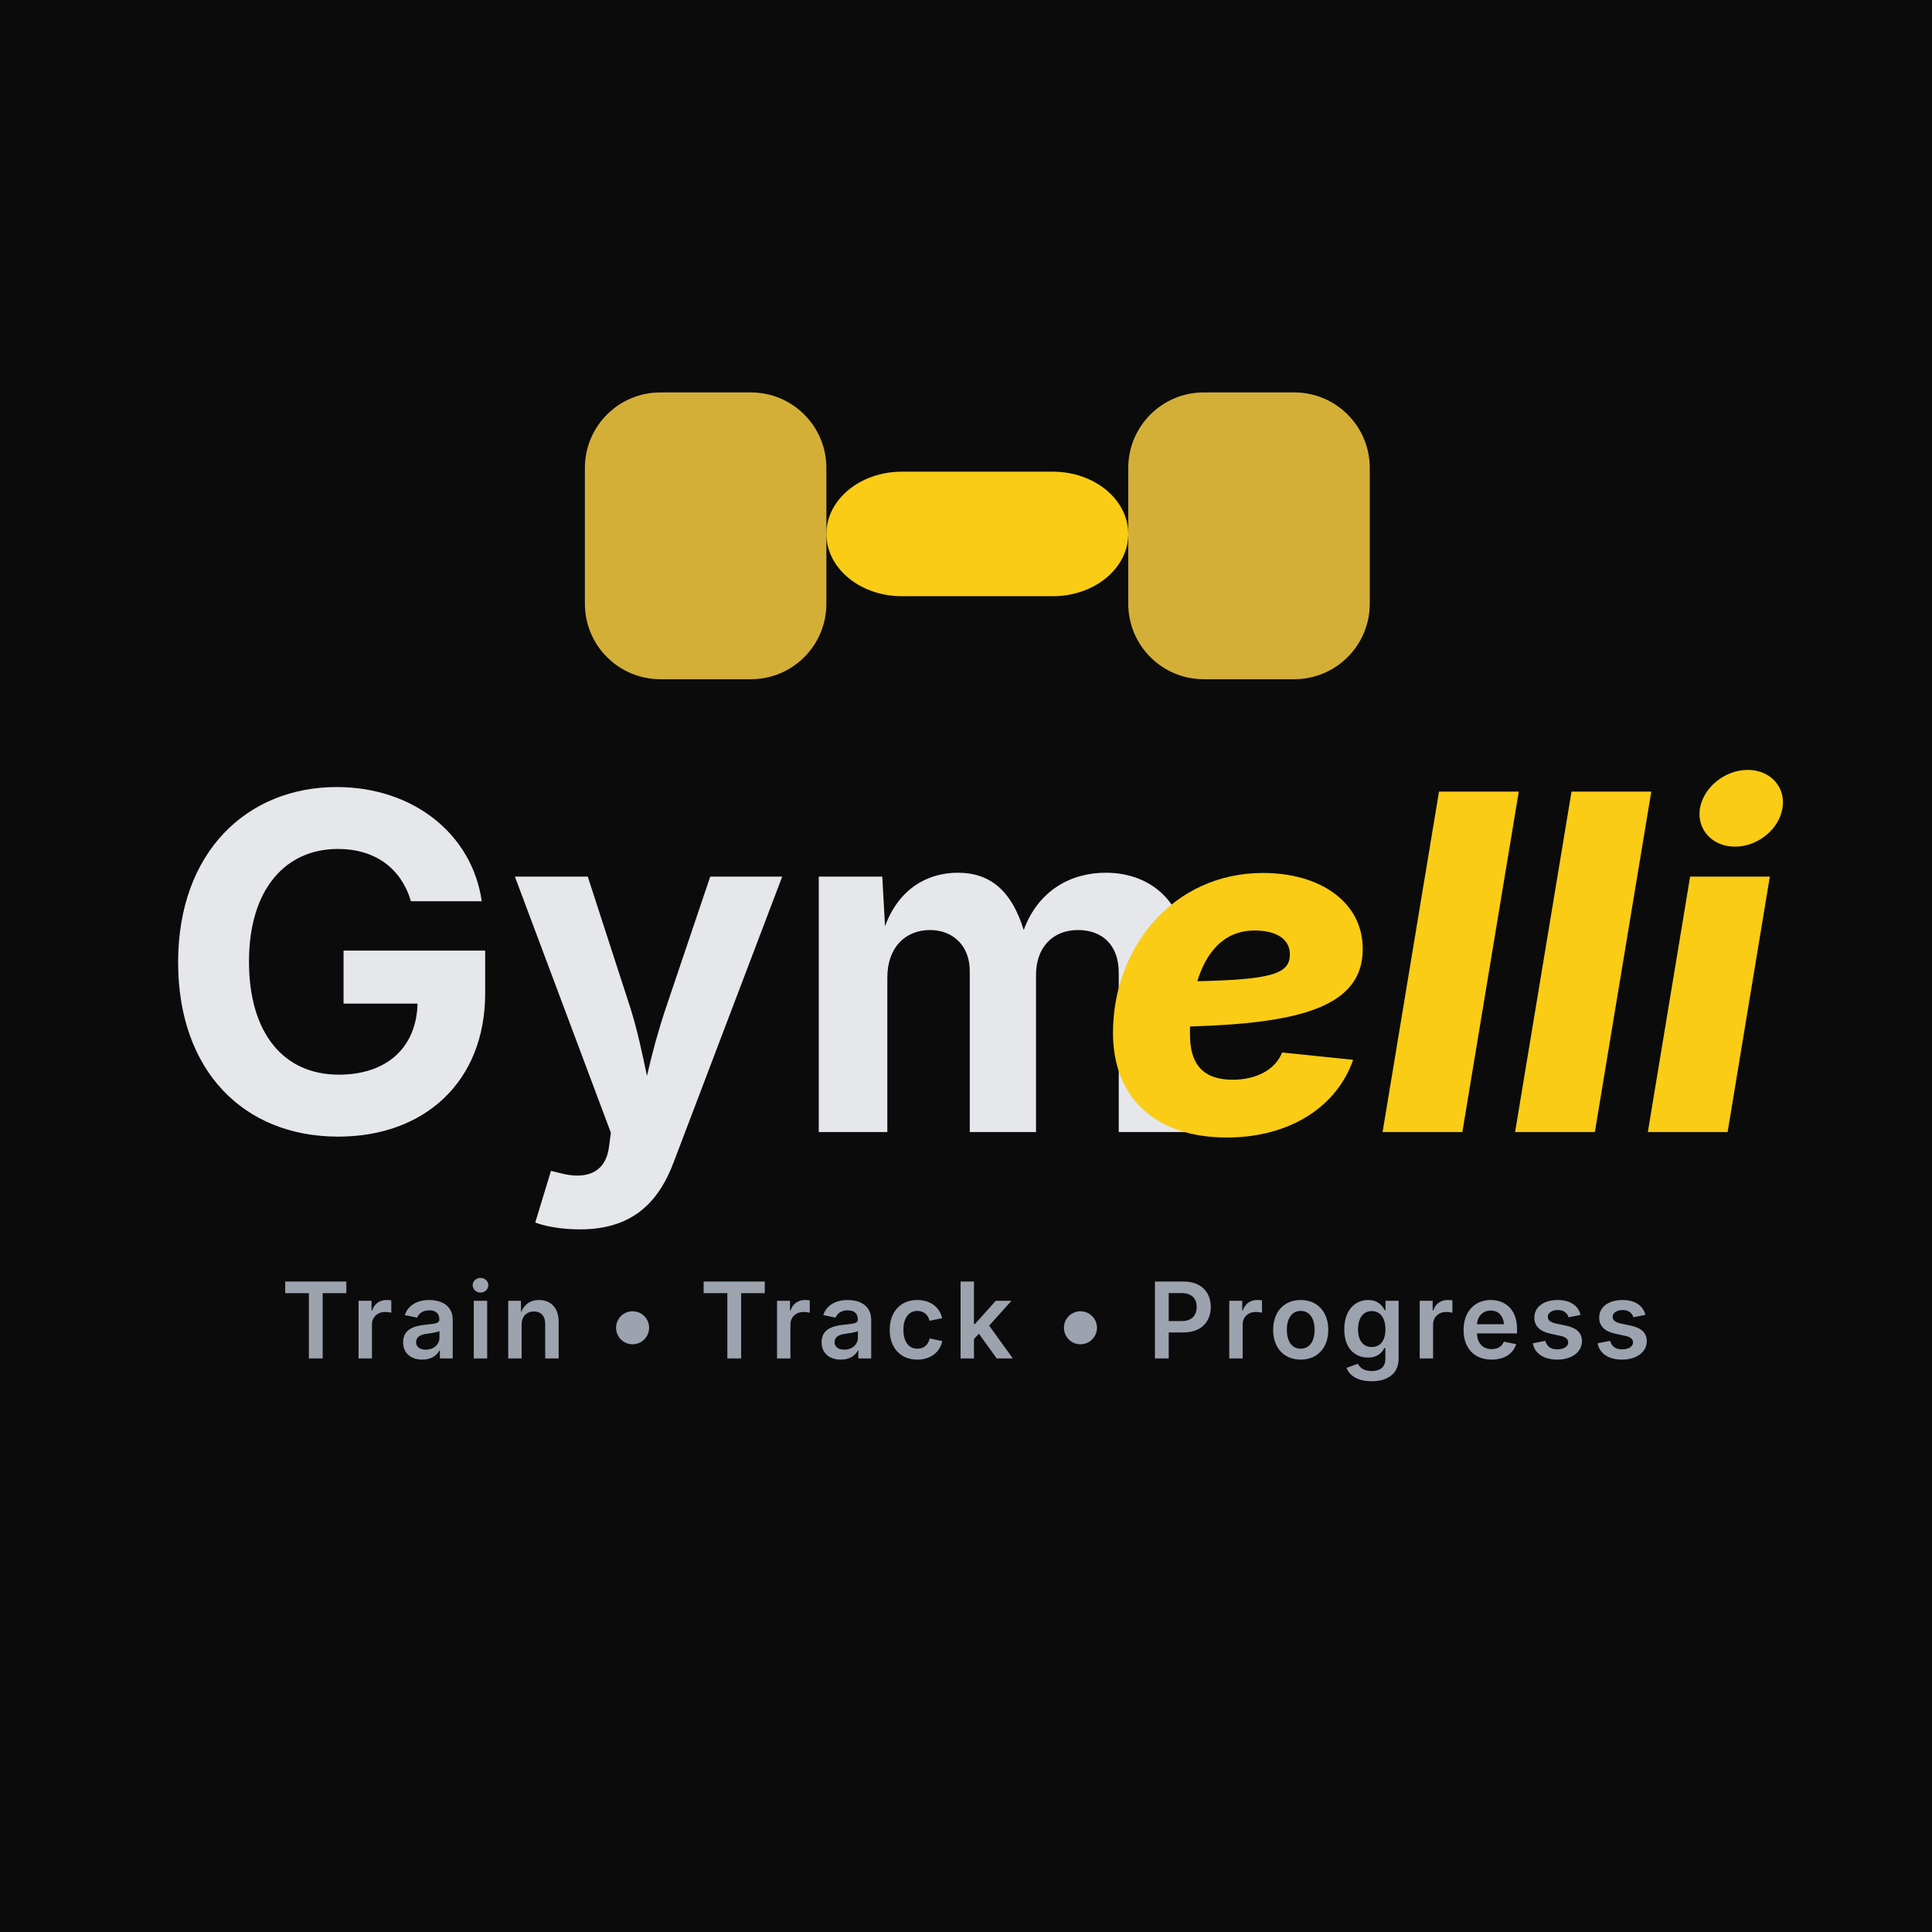
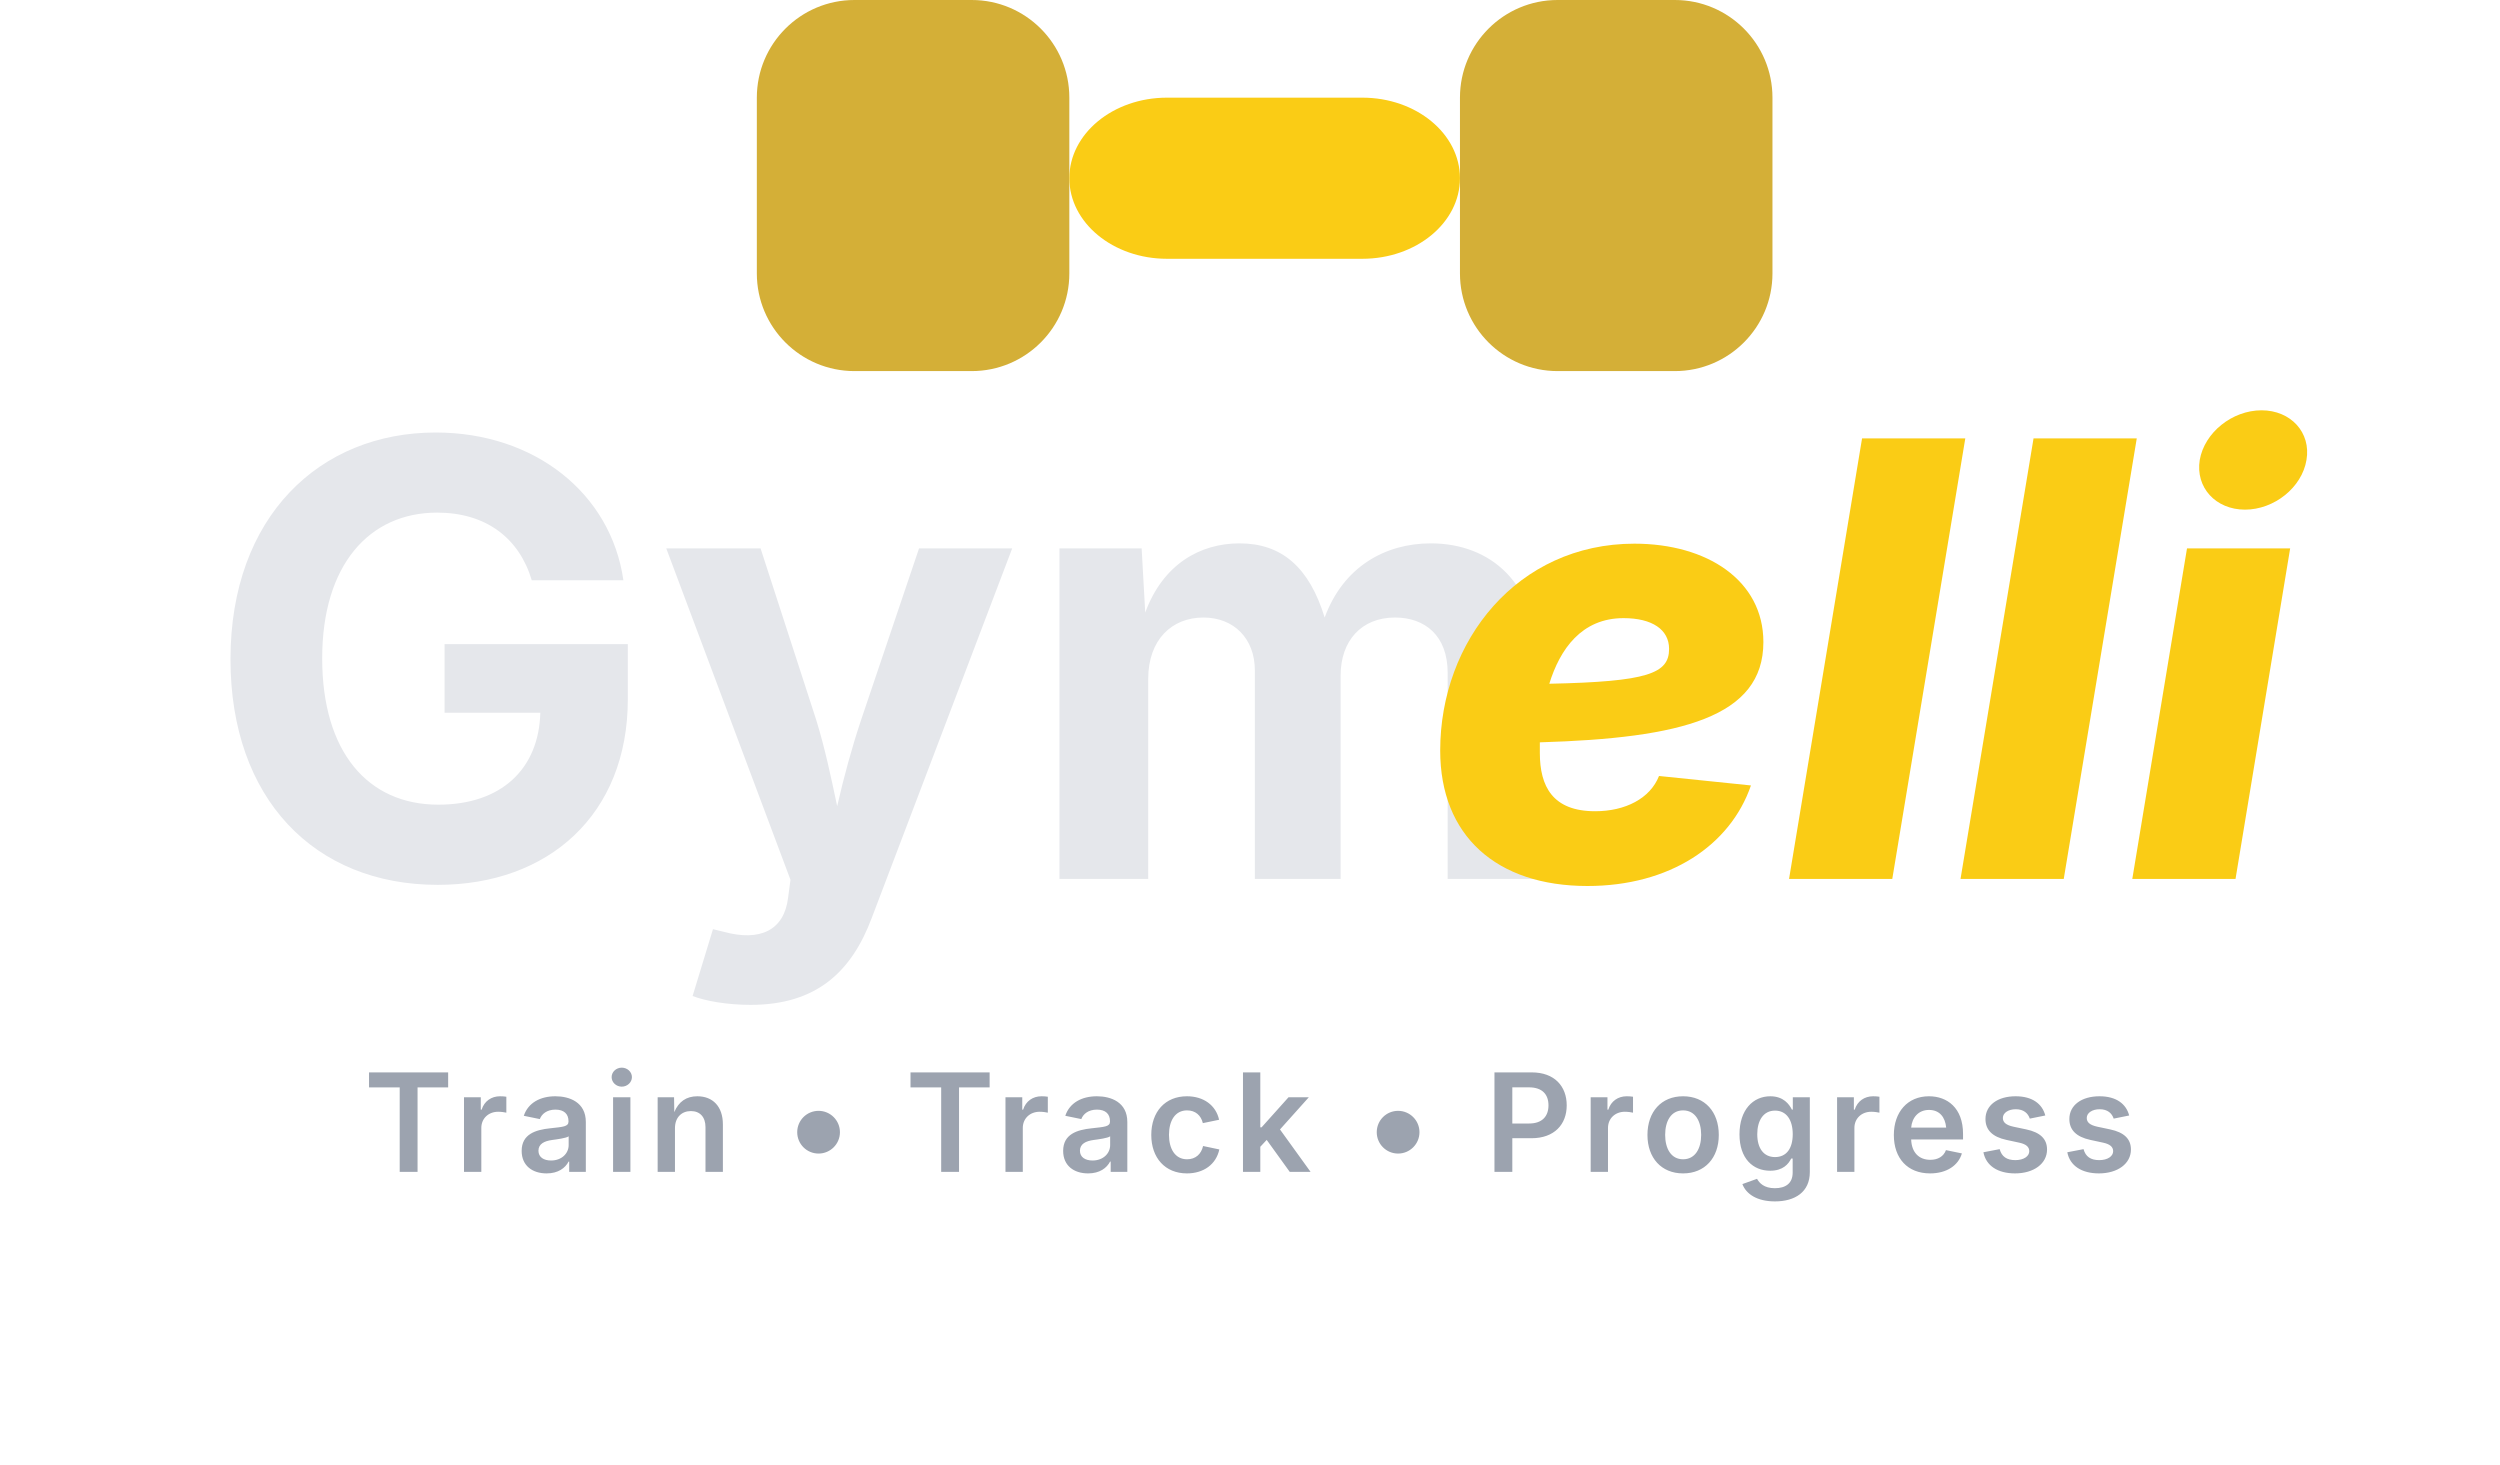
- <svg xmlns="http://www.w3.org/2000/svg" width="512" height="512" viewBox="0 0 512 512" fill="none">
-   <rect width="512" height="512" rx="0" fill="#0B0B0C" />
+ <svg xmlns="http://www.w3.org/2000/svg" width="512" viewBox="0 0 512 300" fill="none">
  <g transform="translate(155, 0)">
-     <rect x="0" y="104" width="64" height="76" rx="20" fill="#D4AF37" />
-     <rect x="144" y="104" width="64" height="76" rx="20" fill="#D4AF37" />
-     <rect x="64" y="125" width="80" height="33" rx="20" fill="#FACC15" />
+     <rect x="0" y="0" width="64" height="76" rx="20" fill="#D4AF37" />
+     <rect x="144" y="0" width="64" height="76" rx="20" fill="#D4AF37" />
+     <rect x="64" y="20" width="80" height="33" rx="20" fill="#FACC15" />
  </g>
-   <text x="256" y="300" text-anchor="middle" font-family="Inter, Arial, sans-serif" font-size="124">
+   <text x="256" y="180" text-anchor="middle" font-family="Inter, Arial, sans-serif" font-size="124">
    <tspan fill="#E5E7EB" font-weight="700">Gym</tspan>
    <tspan dx="-66" fill="#FACC15" font-weight="800" font-style="italic">elli</tspan>
  </text>
-   <text x="256" y="360" text-anchor="middle" fill="#9CA3AF" font-family="Inter, Arial, sans-serif" font-size="28" font-weight="600" letter-spacing="1.8">
+   <text x="256" y="240" text-anchor="middle" fill="#9CA3AF" font-family="Inter, Arial, sans-serif" font-size="28" font-weight="600" letter-spacing="1.8">
    Train • Track • Progress
  </text>
</svg>
